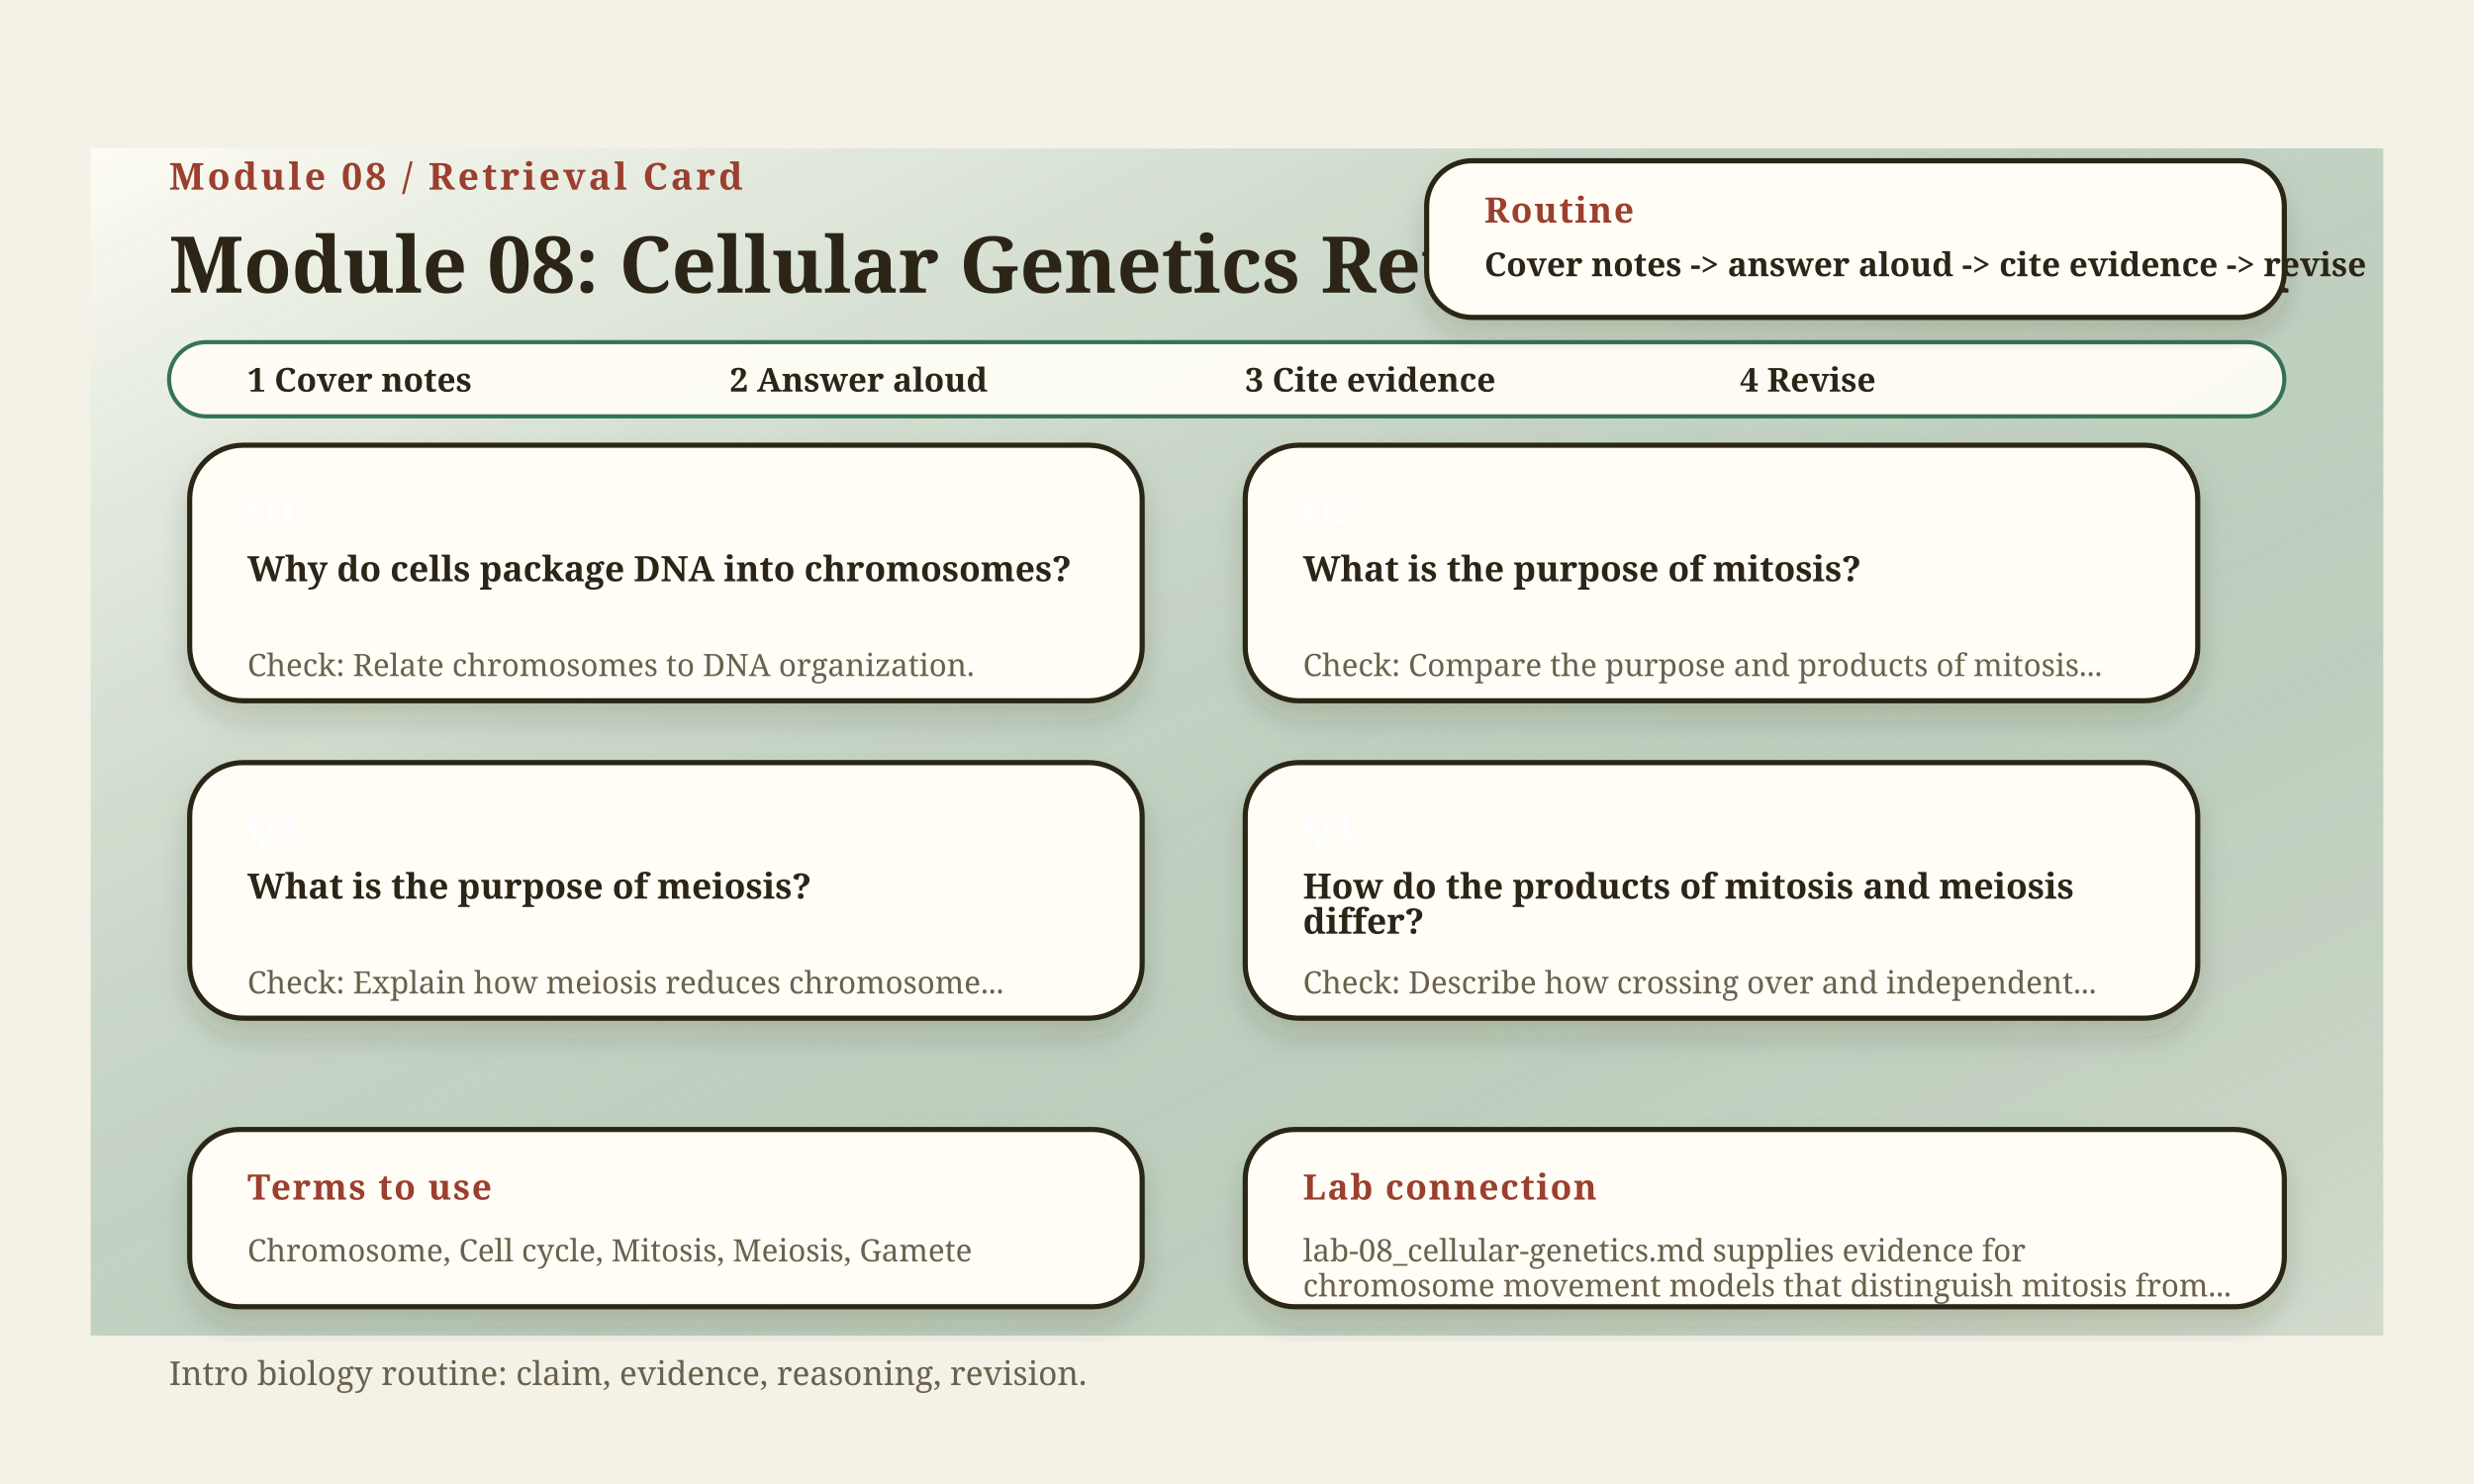
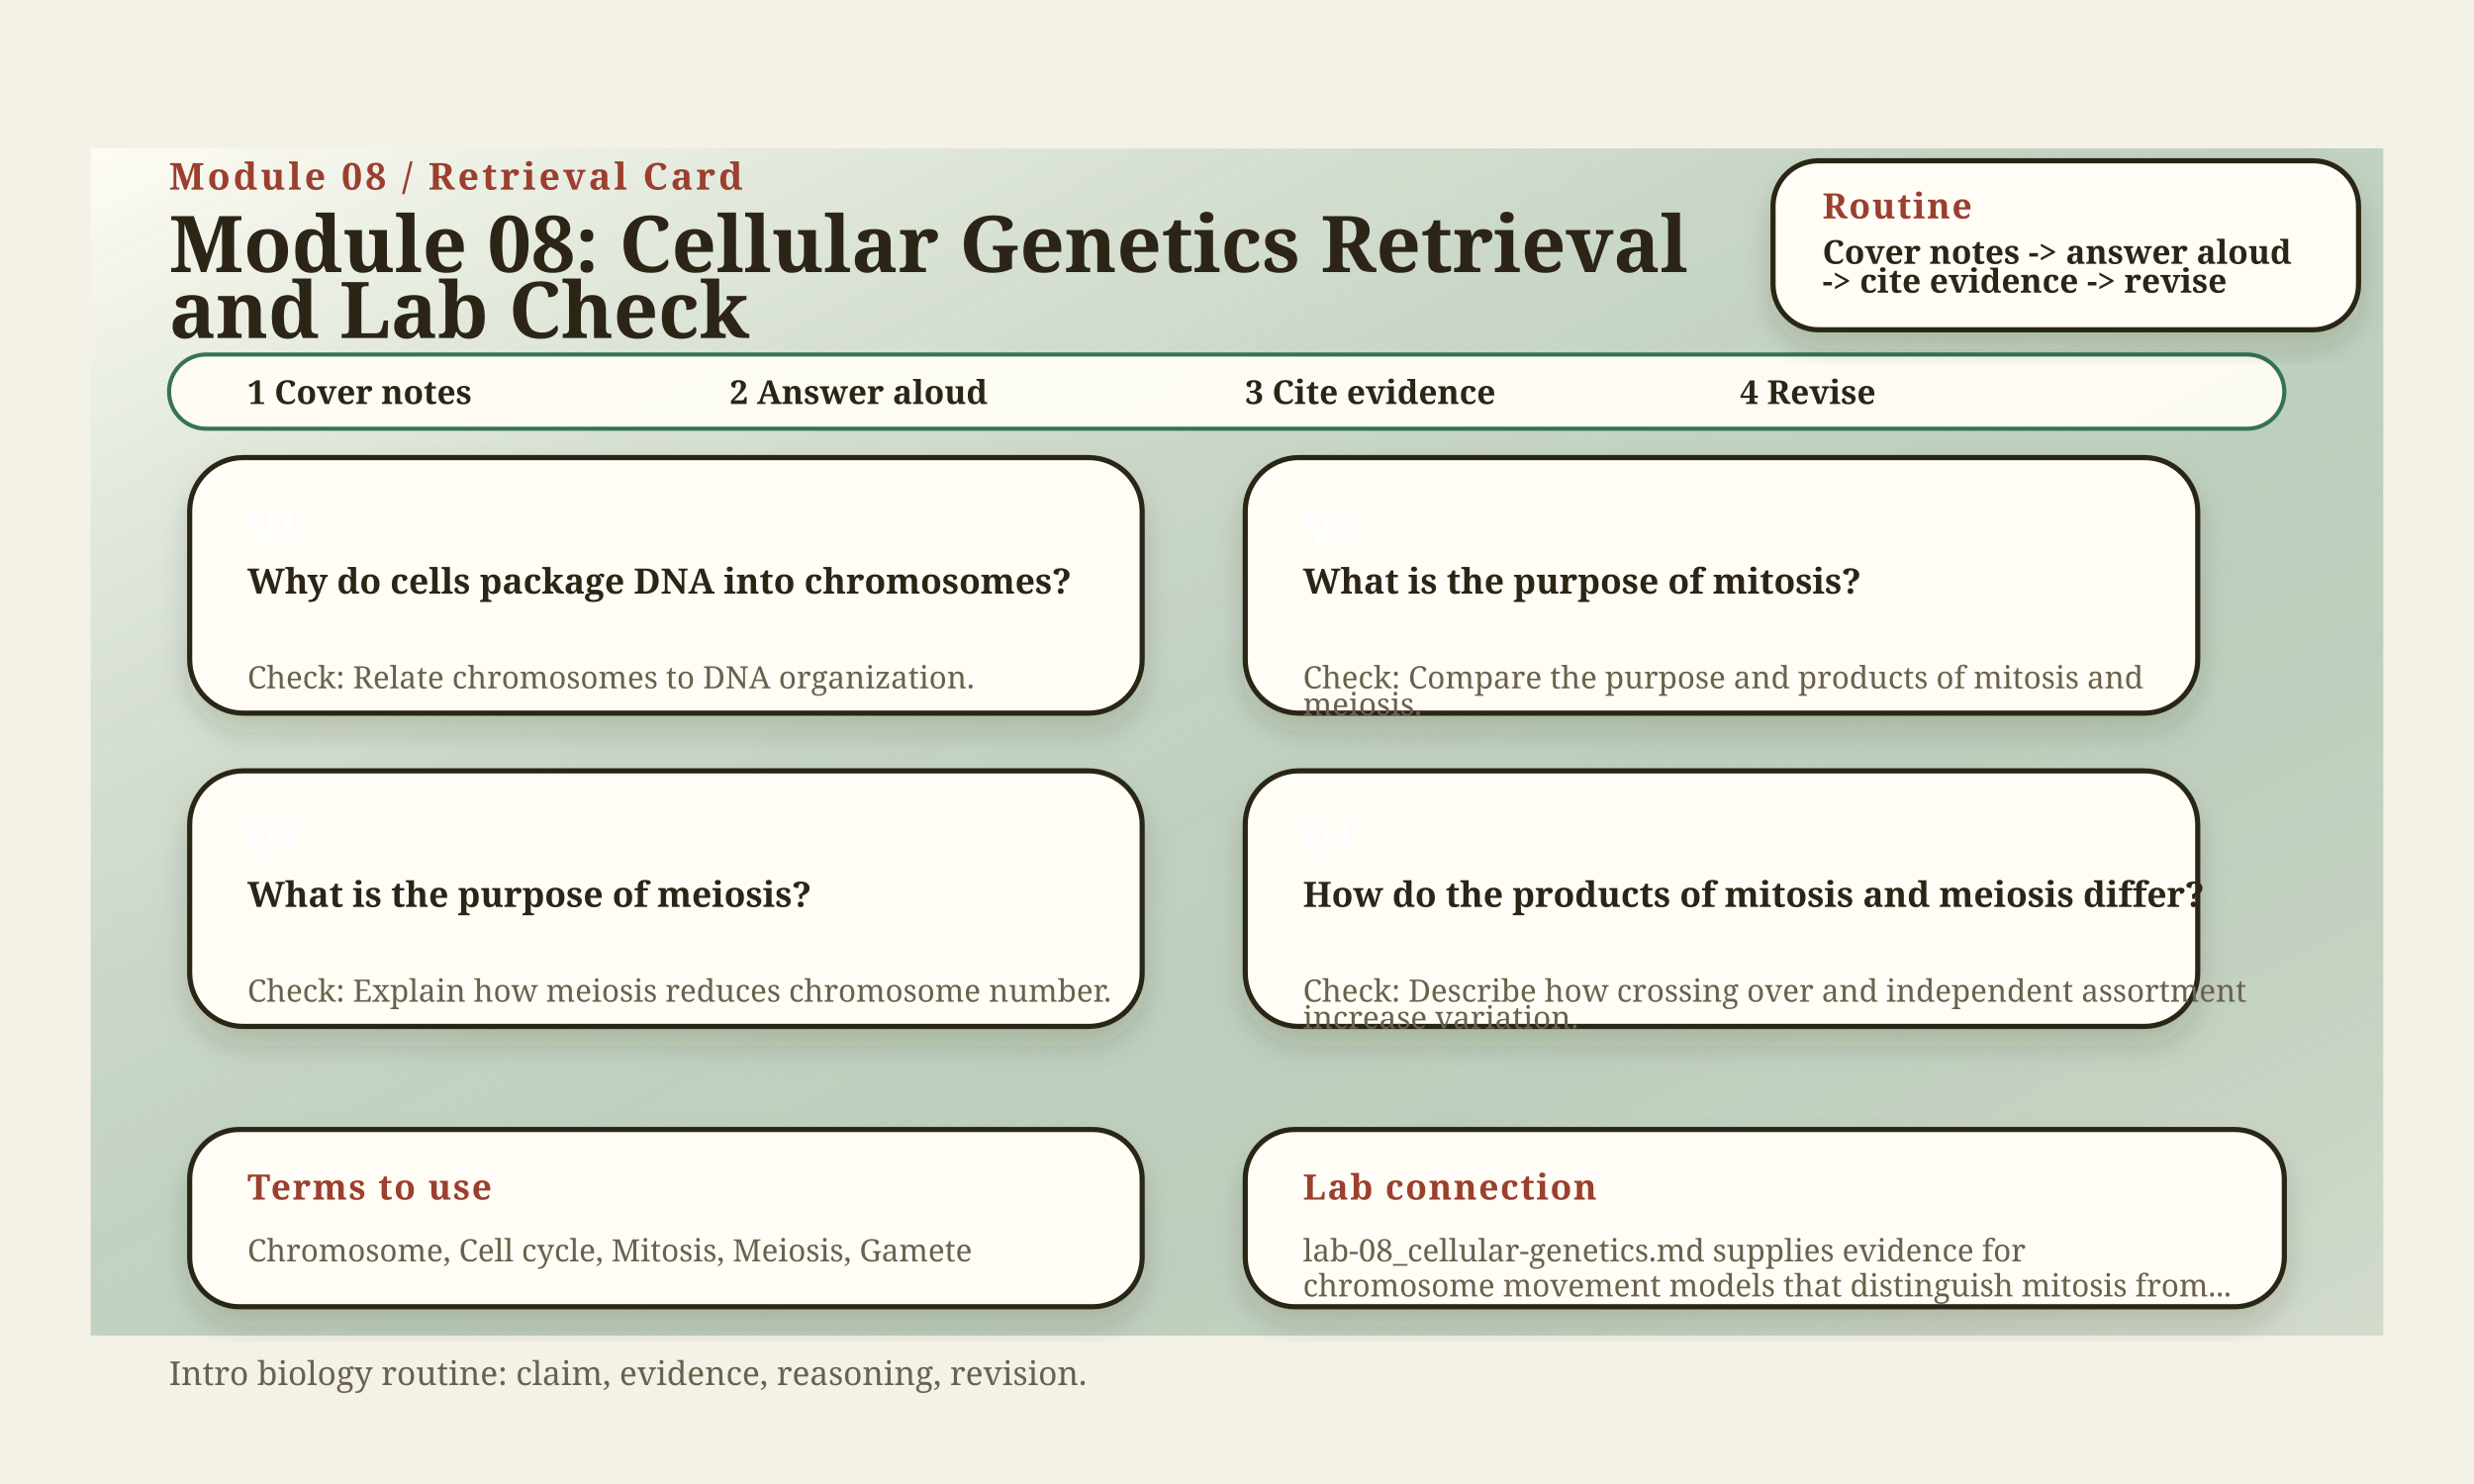
<svg xmlns="http://www.w3.org/2000/svg" width="1200" height="720" viewBox="0 0 1200 720" role="img" aria-label="Module 08: Cellular Genetics Retrieval and Lab Check">
  <style>
    .bg { fill: #f4f1e6; }
    .halo { fill: url(#wash); opacity: 0.92; }
    .frame { fill: #fffdf5; stroke: #2c2517; stroke-width: 3; }
    .eyebrow { fill: #9b3f2f; font: 800 18px Georgia, serif; letter-spacing: 1.5px; text-transform: uppercase; }
    .title-text { fill: #2c2517; font: 800 38px Georgia, serif; }
    .footer { fill: #6a614d; font: 16px Georgia, serif; }
    .claim-card, .side-card, .feedback-card, .prompt-card, .routine-card, .stage-card-bg { fill: #fffdf5; stroke: #2c2517; stroke-width: 2.5; filter: url(#shadow); }
    .claim-kicker, .card-kicker { fill: #9b3f2f; font: 800 17px Georgia, serif; letter-spacing: 0.8px; text-transform: uppercase; }
    .claim-text { fill: #2c2517; font: 700 25px Georgia, serif; }
    .node { fill: #fffdf5; stroke: #2f6f4e; stroke-width: 3; filter: url(#shadow); }
    .node-claim { stroke: #9b3f2f; }
    .node-mechanism { stroke: #2f6f4e; }
    .node-evidence { stroke: #567d46; }
    .node-vocabulary { stroke: #8067a9; }
    .node-application { stroke: #b26b2f; }
    .node-revision { stroke: #8a4351; }
    .cluster-pill { stroke: none; opacity: 0.92; }
    .cluster-claim { fill: #9b3f2f; }
    .cluster-mechanism { fill: #2f6f4e; }
    .cluster-evidence { fill: #6d9c57; }
    .cluster-vocabulary { fill: #9b83c6; }
    .cluster-application { fill: #d28942; }
    .cluster-revision { fill: #b85d70; }
    .cluster-label, .legend-text { fill: white; font: 800 11px Georgia, serif; letter-spacing: 1px; text-transform: uppercase; }
    .node-label { fill: #2c2517; font: 800 20px Georgia, serif; }
    .node-detail { fill: #6a614d; font: 14px Georgia, serif; }
    .edge { stroke: #9b3f2f; stroke-width: 4; stroke-linecap: round; opacity: 0.72; marker-end: url(#arrowhead); }
-     .edge-label { fill: #9b3f2f; font: 700 13px Georgia, serif; text-anchor: middle; paint-order: stroke; stroke: #f4f1e6; stroke-width: 4; }
+     .edge-label { fill: #9b3f2f; font: 700 12px Georgia, serif; text-anchor: middle; paint-order: stroke; stroke: #f4f1e6; stroke-width: 5; }
    .stage-dot { fill: #2f6f4e; }
    .stage-num { fill: white; font: 900 18px Georgia, serif; }
    .stage-label { fill: #2c2517; font: 800 18px Georgia, serif; }
    .stage-detail, .mini-text, .check-text { fill: #6a614d; font: 15px Georgia, serif; }
    .arrow { fill: none; stroke: #2f6f4e; stroke-width: 5; stroke-linecap: round; marker-end: url(#arrowhead); }
    .prompt-text { fill: #2c2517; font: 700 17px Georgia, serif; }
    .routine-text { fill: #2c2517; font: 700 16px Georgia, serif; }
    .retrieval-step-strip { fill: #fffdf5; stroke: #2f6f4e; stroke-width: 2; opacity: 0.96; }
    .palette-high-design { fill: #9b3f2f; }
    @media print { .claim-card, .side-card, .feedback-card, .prompt-card, .routine-card, .node, .stage-card-bg { filter: none; } }
    </style>
  <defs>
    <linearGradient id="wash" x1="0" x2="1" y1="0" y2="1">
      <stop offset="0" stop-color="#fffdf5" />
      <stop offset="1" stop-color="#2f6f4e" stop-opacity="0.18" />
    </linearGradient>
    <filter id="shadow" x="-20%" y="-20%" width="140%" height="140%">
      <feDropShadow dx="0" dy="8" stdDeviation="7" flood-color="#2c2517" flood-opacity="0.16" />
    </filter>
    <marker id="arrowhead" markerWidth="12" markerHeight="8" refX="11" refY="4" orient="auto">
      <polygon points="0 0, 12 4, 0 8" fill="#2f6f4e" />
    </marker>
  </defs>
  <rect class="bg" width="1200" height="720" />
  <path class="halo" d="M44 72 H1156 V648 H44 Z" />
  <text x="82" y="92" class="eyebrow">Module 08 / Retrieval Card</text>
-   <text x="82" y="142" class="title-text">Module 08: Cellular Genetics Retrieval and Lab Check</text>
-   <rect x="82" y="166" width="1026" height="36" rx="18" class="retrieval-step-strip" />
-   <text x="120" y="190" class="routine-text">1 Cover notes</text>
-   <text x="354" y="190" class="routine-text">2 Answer aloud</text>
-   <text x="604" y="190" class="routine-text">3 Cite evidence</text>
-   <text x="844" y="190" class="routine-text">4 Revise</text>
-   <rect x="692" y="78" width="416" height="76" rx="22" class="routine-card" />
-   <text x="720" y="108" class="card-kicker">Routine</text>
-   <text x="720" y="134" class="routine-text">Cover notes -&gt; answer aloud -&gt; cite evidence -&gt; revise</text>
-   <rect x="92" y="216" width="462" height="124" rx="26" class="prompt-card" />
-   <text x="120" y="254" class="stage-num">Q1</text>
-   <text x="120.0" y="282.0" class="prompt-text">
+   <text x="82.0" y="132.0" class="title-text">
+     <tspan x="82.0" dy="0">Module 08: Cellular Genetics Retrieval</tspan>
+     <tspan x="82.0" dy="32">and Lab Check</tspan>
+   </text>
+   <rect x="82" y="172" width="1026" height="36" rx="18" class="retrieval-step-strip" />
+   <text x="120" y="196" class="routine-text">1 Cover notes</text>
+   <text x="354" y="196" class="routine-text">2 Answer aloud</text>
+   <text x="604" y="196" class="routine-text">3 Cite evidence</text>
+   <text x="844" y="196" class="routine-text">4 Revise</text>
+   <rect x="860" y="78" width="284" height="82" rx="22" class="routine-card" />
+   <text x="884" y="106" class="card-kicker">Routine</text>
+   <text x="884.0" y="128.0" class="routine-text">
+     <tspan x="884.0" dy="0">Cover notes -&gt; answer aloud</tspan>
+     <tspan x="884.0" dy="14">-&gt; cite evidence -&gt; revise</tspan>
+   </text>
+   <rect x="92" y="222" width="462" height="124" rx="26" class="prompt-card" />
+   <text x="120" y="260" class="stage-num">Q1</text>
+   <text x="120.0" y="288.0" class="prompt-text">
    <tspan x="120.0" dy="0">Why do cells package DNA into chromosomes?</tspan>
  </text>
-   <text x="120.0" y="328.0" class="check-text">
+   <text x="120.0" y="334.0" class="check-text">
    <tspan x="120.0" dy="0">Check: Relate chromosomes to DNA organization.</tspan>
  </text>
-   <rect x="604" y="216" width="462" height="124" rx="26" class="prompt-card" />
-   <text x="632" y="254" class="stage-num">Q2</text>
-   <text x="632.0" y="282.0" class="prompt-text">
+   <rect x="604" y="222" width="462" height="124" rx="26" class="prompt-card" />
+   <text x="632" y="260" class="stage-num">Q2</text>
+   <text x="632.0" y="288.0" class="prompt-text">
    <tspan x="632.0" dy="0">What is the purpose of mitosis?</tspan>
  </text>
-   <text x="632.0" y="328.0" class="check-text">
-     <tspan x="632.0" dy="0">Check: Compare the purpose and products of mitosis...</tspan>
+   <text x="632.0" y="334.0" class="check-text">
+     <tspan x="632.0" dy="0">Check: Compare the purpose and products of mitosis and</tspan>
+     <tspan x="632.0" dy="13">meiosis.</tspan>
  </text>
-   <rect x="92" y="370" width="462" height="124" rx="26" class="prompt-card" />
-   <text x="120" y="408" class="stage-num">Q3</text>
-   <text x="120.0" y="436.0" class="prompt-text">
+   <rect x="92" y="374" width="462" height="124" rx="26" class="prompt-card" />
+   <text x="120" y="412" class="stage-num">Q3</text>
+   <text x="120.0" y="440.0" class="prompt-text">
    <tspan x="120.0" dy="0">What is the purpose of meiosis?</tspan>
  </text>
-   <text x="120.0" y="482.0" class="check-text">
-     <tspan x="120.0" dy="0">Check: Explain how meiosis reduces chromosome...</tspan>
+   <text x="120.0" y="486.0" class="check-text">
+     <tspan x="120.0" dy="0">Check: Explain how meiosis reduces chromosome number.</tspan>
  </text>
-   <rect x="604" y="370" width="462" height="124" rx="26" class="prompt-card" />
-   <text x="632" y="408" class="stage-num">Q4</text>
-   <text x="632.0" y="436.0" class="prompt-text">
-     <tspan x="632.0" dy="0">How do the products of mitosis and meiosis</tspan>
-     <tspan x="632.0" dy="17">differ?</tspan>
+   <rect x="604" y="374" width="462" height="124" rx="26" class="prompt-card" />
+   <text x="632" y="412" class="stage-num">Q4</text>
+   <text x="632.0" y="440.0" class="prompt-text">
+     <tspan x="632.0" dy="0">How do the products of mitosis and meiosis differ?</tspan>
  </text>
-   <text x="632.0" y="482.0" class="check-text">
-     <tspan x="632.0" dy="0">Check: Describe how crossing over and independent...</tspan>
+   <text x="632.0" y="486.0" class="check-text">
+     <tspan x="632.0" dy="0">Check: Describe how crossing over and independent assortment</tspan>
+     <tspan x="632.0" dy="13">increase variation.</tspan>
  </text>
  <rect x="92" y="548" width="462" height="86" rx="24" class="side-card" />
  <text x="120" y="582" class="card-kicker">Terms to use</text>
  <text x="120.0" y="612.0" class="mini-text">
    <tspan x="120.0" dy="0">Chromosome, Cell cycle, Mitosis, Meiosis, Gamete</tspan>
  </text>
  <rect x="604" y="548" width="504" height="86" rx="24" class="side-card" />
  <text x="632" y="582" class="card-kicker">Lab connection</text>
  <text x="632.0" y="612.0" class="mini-text">
    <tspan x="632.0" dy="0">lab-08_cellular-genetics.md supplies evidence for</tspan>
    <tspan x="632.0" dy="17">chromosome movement models that distinguish mitosis from...</tspan>
  </text>
  <text x="82" y="672" class="footer">Intro biology routine: claim, evidence, reasoning, revision.</text>
</svg>
